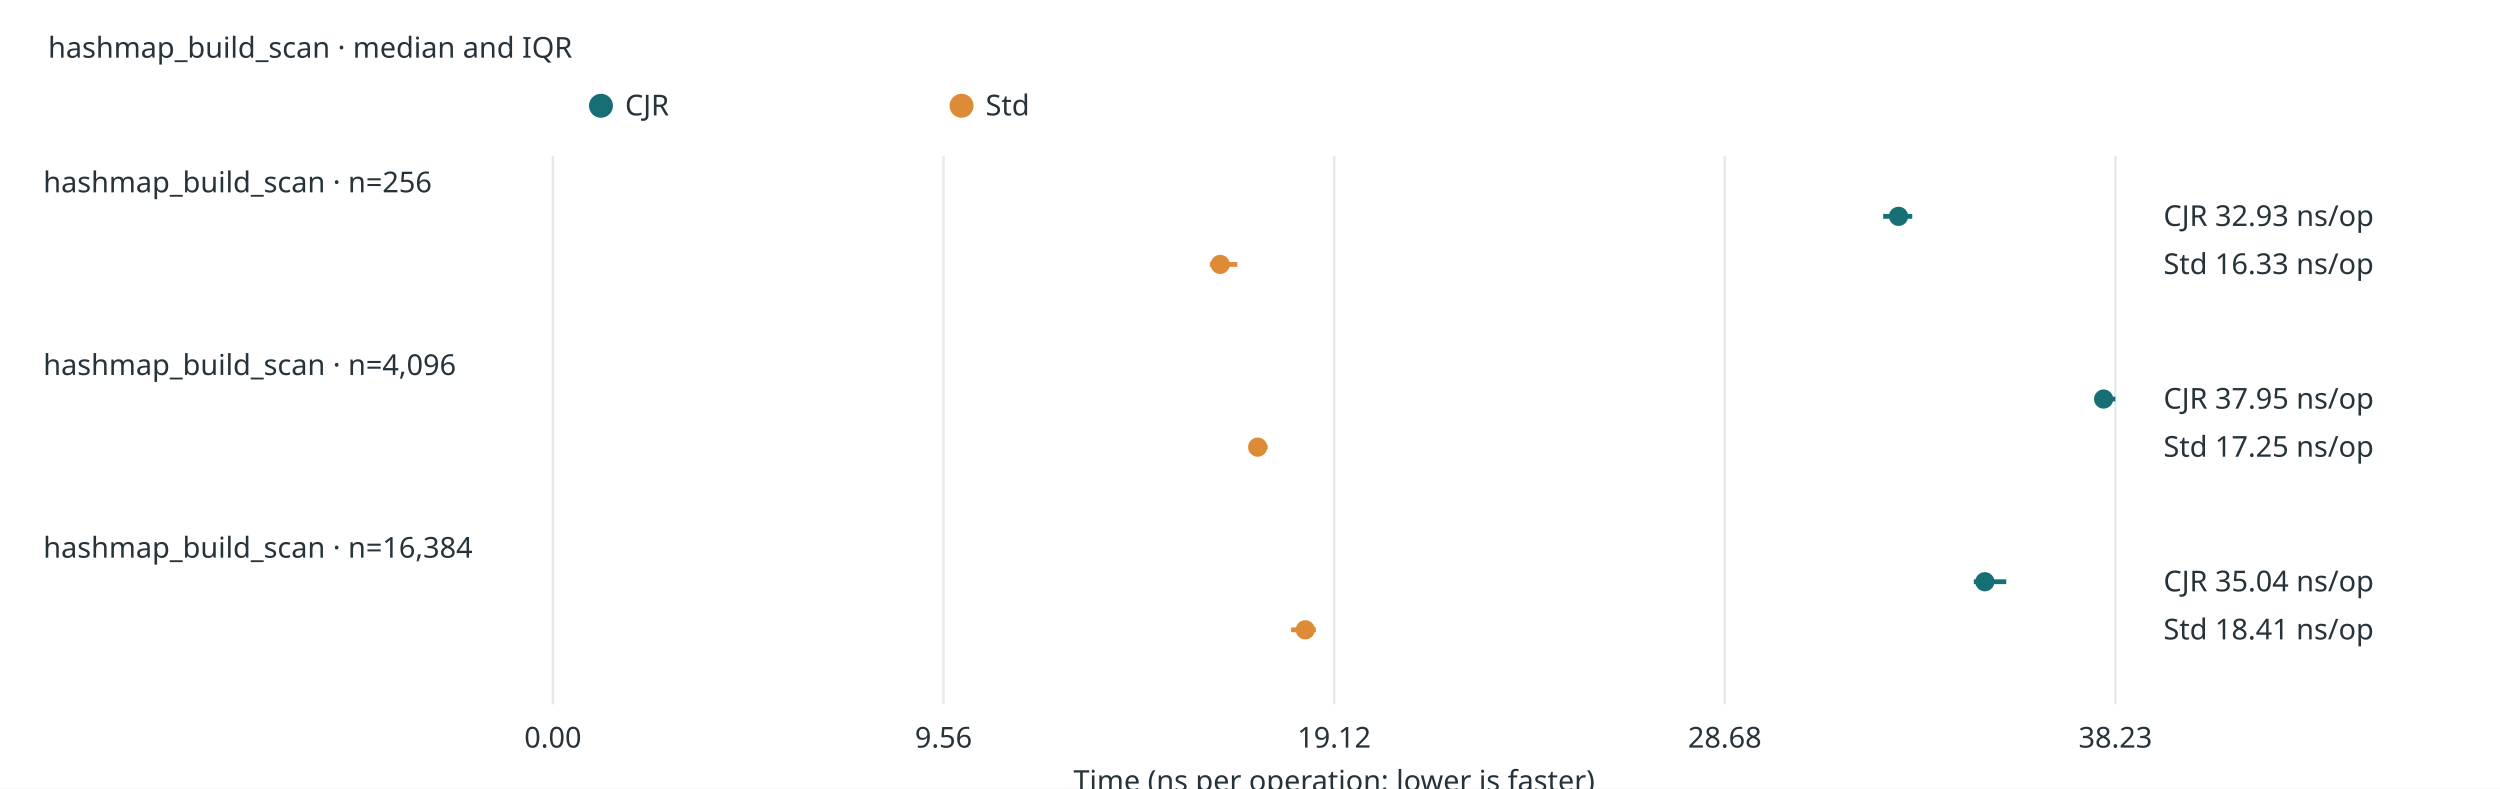
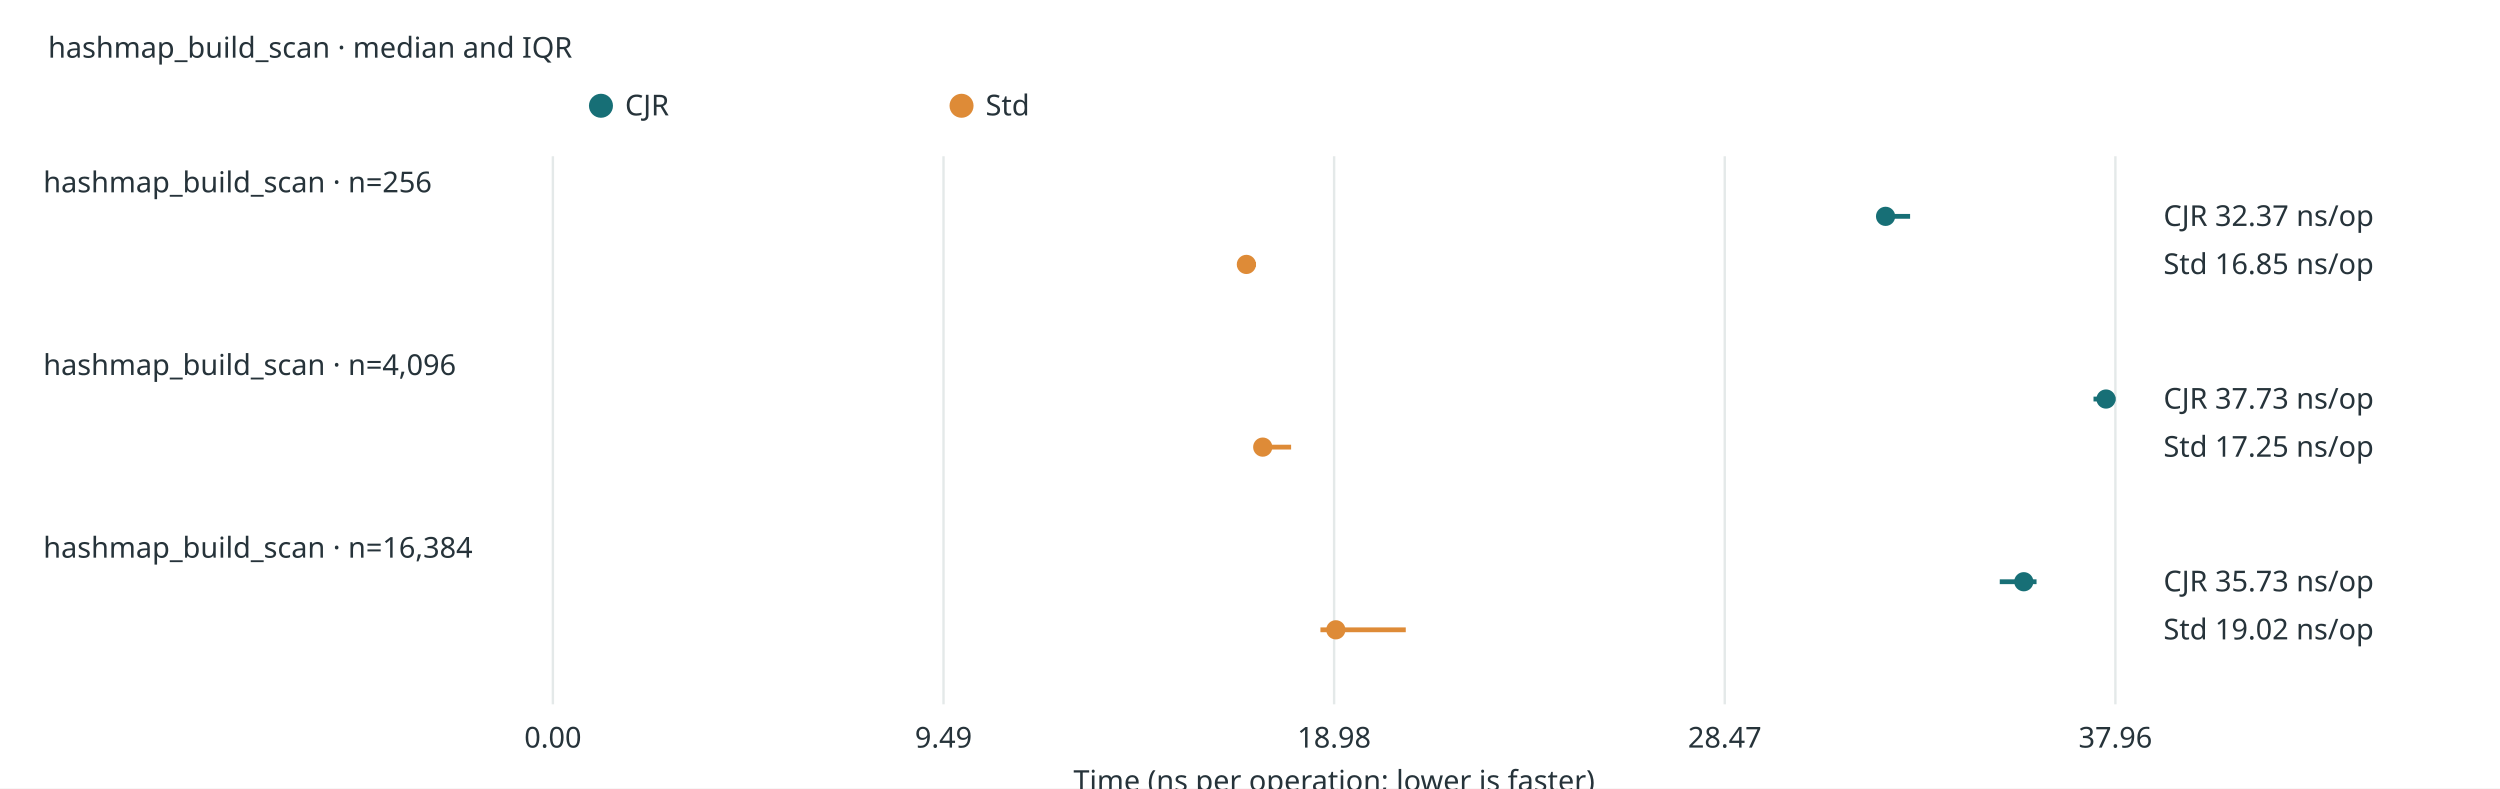
<svg xmlns="http://www.w3.org/2000/svg" viewBox="0 0 1040 328" role="img">
  <style>text{font:12px system-ui;fill:#26333a}.axis{stroke:#9aa7aa}.grid{stroke:#e4e9e9}</style>
  <rect width="100%" height="100%" fill="white" />
  <text x="20" y="24" font-size="17">hashmap_build_scan · median and IQR</text>
  <circle cx="250" cy="44" r="5" fill="#176f76" />
  <text x="260" y="48">CJR</text>
  <circle cx="400" cy="44" r="5" fill="#de8b37" />
  <text x="410" y="48">Std</text>
  <path d="M 230.0 65 V 293" class="grid" />
  <text x="230.0" y="311" text-anchor="middle">0.00</text>
  <path d="M 392.5 65 V 293" class="grid" />
-   <text x="392.5" y="311" text-anchor="middle">9.56</text>
+   <text x="392.5" y="311" text-anchor="middle">9.49</text>
  <path d="M 555.0 65 V 293" class="grid" />
-   <text x="555.0" y="311" text-anchor="middle">19.12</text>
+   <text x="555.0" y="311" text-anchor="middle">18.98</text>
  <path d="M 717.5 65 V 293" class="grid" />
-   <text x="717.5" y="311" text-anchor="middle">28.68</text>
+   <text x="717.5" y="311" text-anchor="middle">28.47</text>
  <path d="M 880.0 65 V 293" class="grid" />
-   <text x="880.0" y="311" text-anchor="middle">38.23</text>
+   <text x="880.0" y="311" text-anchor="middle">37.96</text>
  <text x="555" y="329" text-anchor="middle">Time (ns per operation; lower is faster)</text>
  <text x="18" y="80">hashmap_build_scan · n=256</text>
  <g>
-     <path d="M 783.4 90 H 795.5" stroke="#176f76" stroke-width="2" />
-     <circle cx="789.8" cy="90" r="4" fill="#176f76" />
-     <text x="900" y="94">CJR 32.93 ns/op</text>
+     <path d="M 781.0 90 H 794.6" stroke="#176f76" stroke-width="2" />
+     <circle cx="784.4" cy="90" r="4" fill="#176f76" />
+     <text x="900" y="94">CJR 32.37 ns/op</text>
  </g>
  <g>
-     <path d="M 503.3 110 H 514.7" stroke="#de8b37" stroke-width="2" />
-     <circle cx="507.6" cy="110" r="4" fill="#de8b37" />
-     <text x="900" y="114">Std 16.33 ns/op</text>
+     <path d="M 514.6 110 H 522.5" stroke="#de8b37" stroke-width="2" />
+     <circle cx="518.5" cy="110" r="4" fill="#de8b37" />
+     <text x="900" y="114">Std 16.85 ns/op</text>
  </g>
  <text x="18" y="156">hashmap_build_scan · n=4,096</text>
  <g>
-     <path d="M 872.0 166 H 880.0" stroke="#176f76" stroke-width="2" />
-     <circle cx="875.1" cy="166" r="4" fill="#176f76" />
-     <text x="900" y="170">CJR 37.95 ns/op</text>
+     <path d="M 870.9 166 H 880.0" stroke="#176f76" stroke-width="2" />
+     <circle cx="876.1" cy="166" r="4" fill="#176f76" />
+     <text x="900" y="170">CJR 37.73 ns/op</text>
  </g>
  <g>
-     <path d="M 519.9 186 H 527.3" stroke="#de8b37" stroke-width="2" />
-     <circle cx="523.2" cy="186" r="4" fill="#de8b37" />
+     <path d="M 523.3 186 H 537.1" stroke="#de8b37" stroke-width="2" />
+     <circle cx="525.3" cy="186" r="4" fill="#de8b37" />
    <text x="900" y="190">Std 17.25 ns/op</text>
  </g>
  <text x="18" y="232">hashmap_build_scan · n=16,384</text>
  <g>
-     <path d="M 821.1 242 H 834.6" stroke="#176f76" stroke-width="2" />
-     <circle cx="825.7" cy="242" r="4" fill="#176f76" />
-     <text x="900" y="246">CJR 35.04 ns/op</text>
+     <path d="M 831.9 242 H 847.2" stroke="#176f76" stroke-width="2" />
+     <circle cx="841.9" cy="242" r="4" fill="#176f76" />
+     <text x="900" y="246">CJR 35.73 ns/op</text>
  </g>
  <g>
-     <path d="M 537.1 262 H 547.4" stroke="#de8b37" stroke-width="2" />
-     <circle cx="543.0" cy="262" r="4" fill="#de8b37" />
-     <text x="900" y="266">Std 18.41 ns/op</text>
+     <path d="M 549.3 262 H 584.8" stroke="#de8b37" stroke-width="2" />
+     <circle cx="555.7" cy="262" r="4" fill="#de8b37" />
+     <text x="900" y="266">Std 19.02 ns/op</text>
  </g>
</svg>
